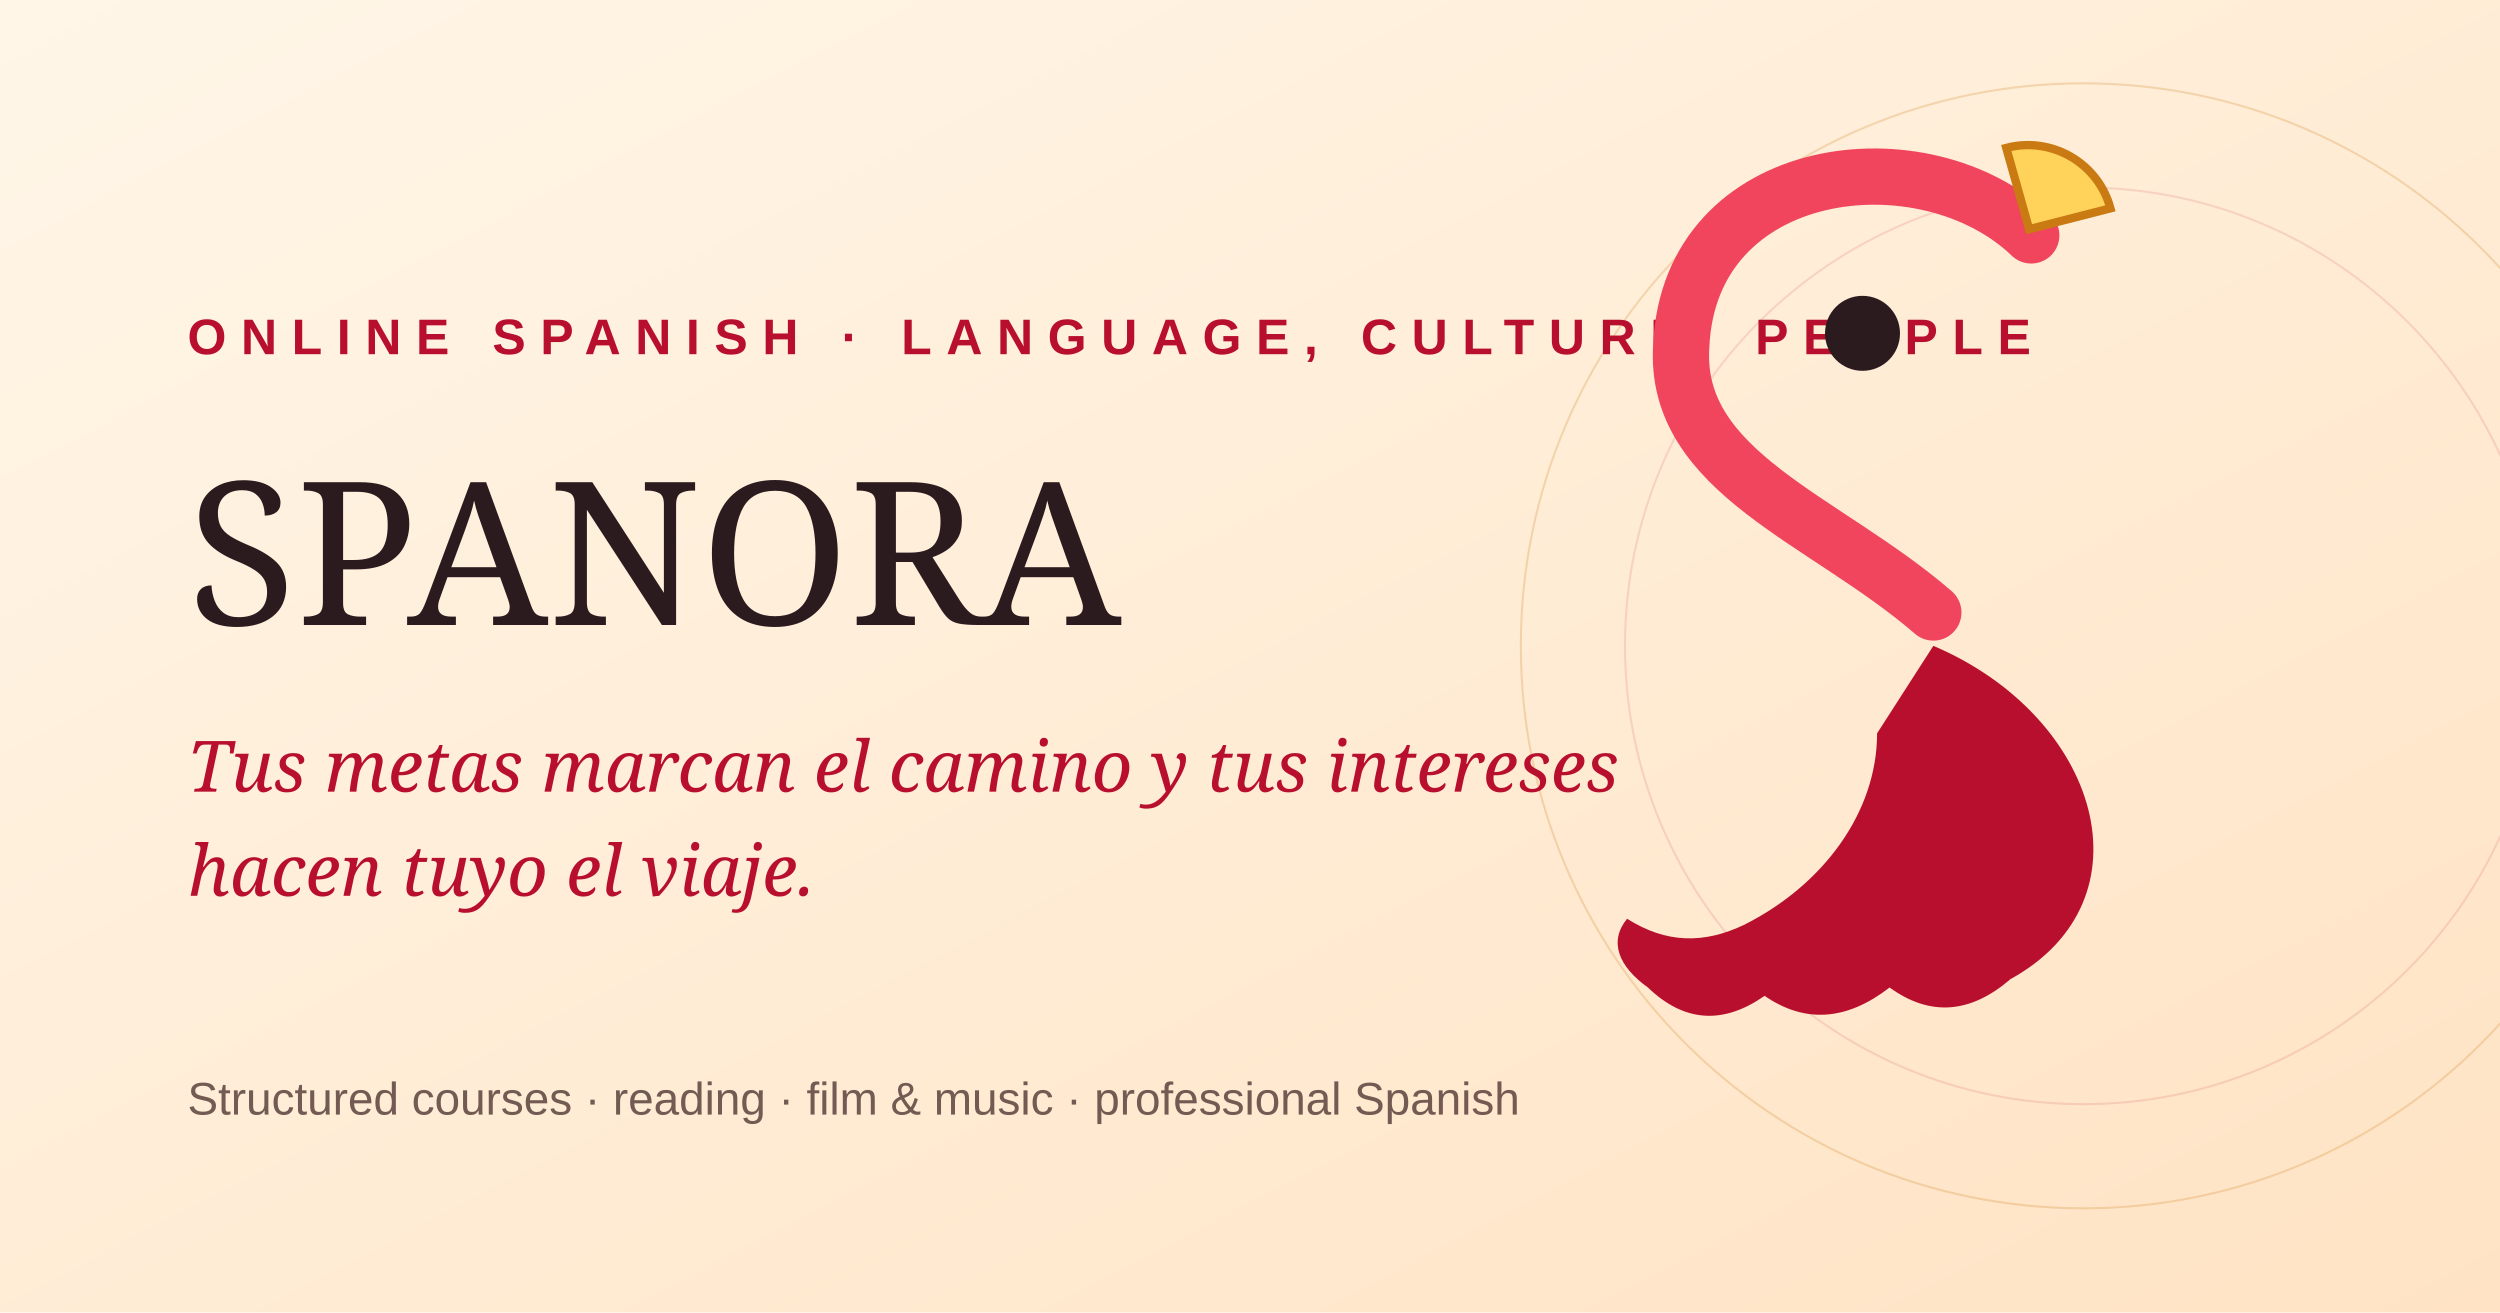
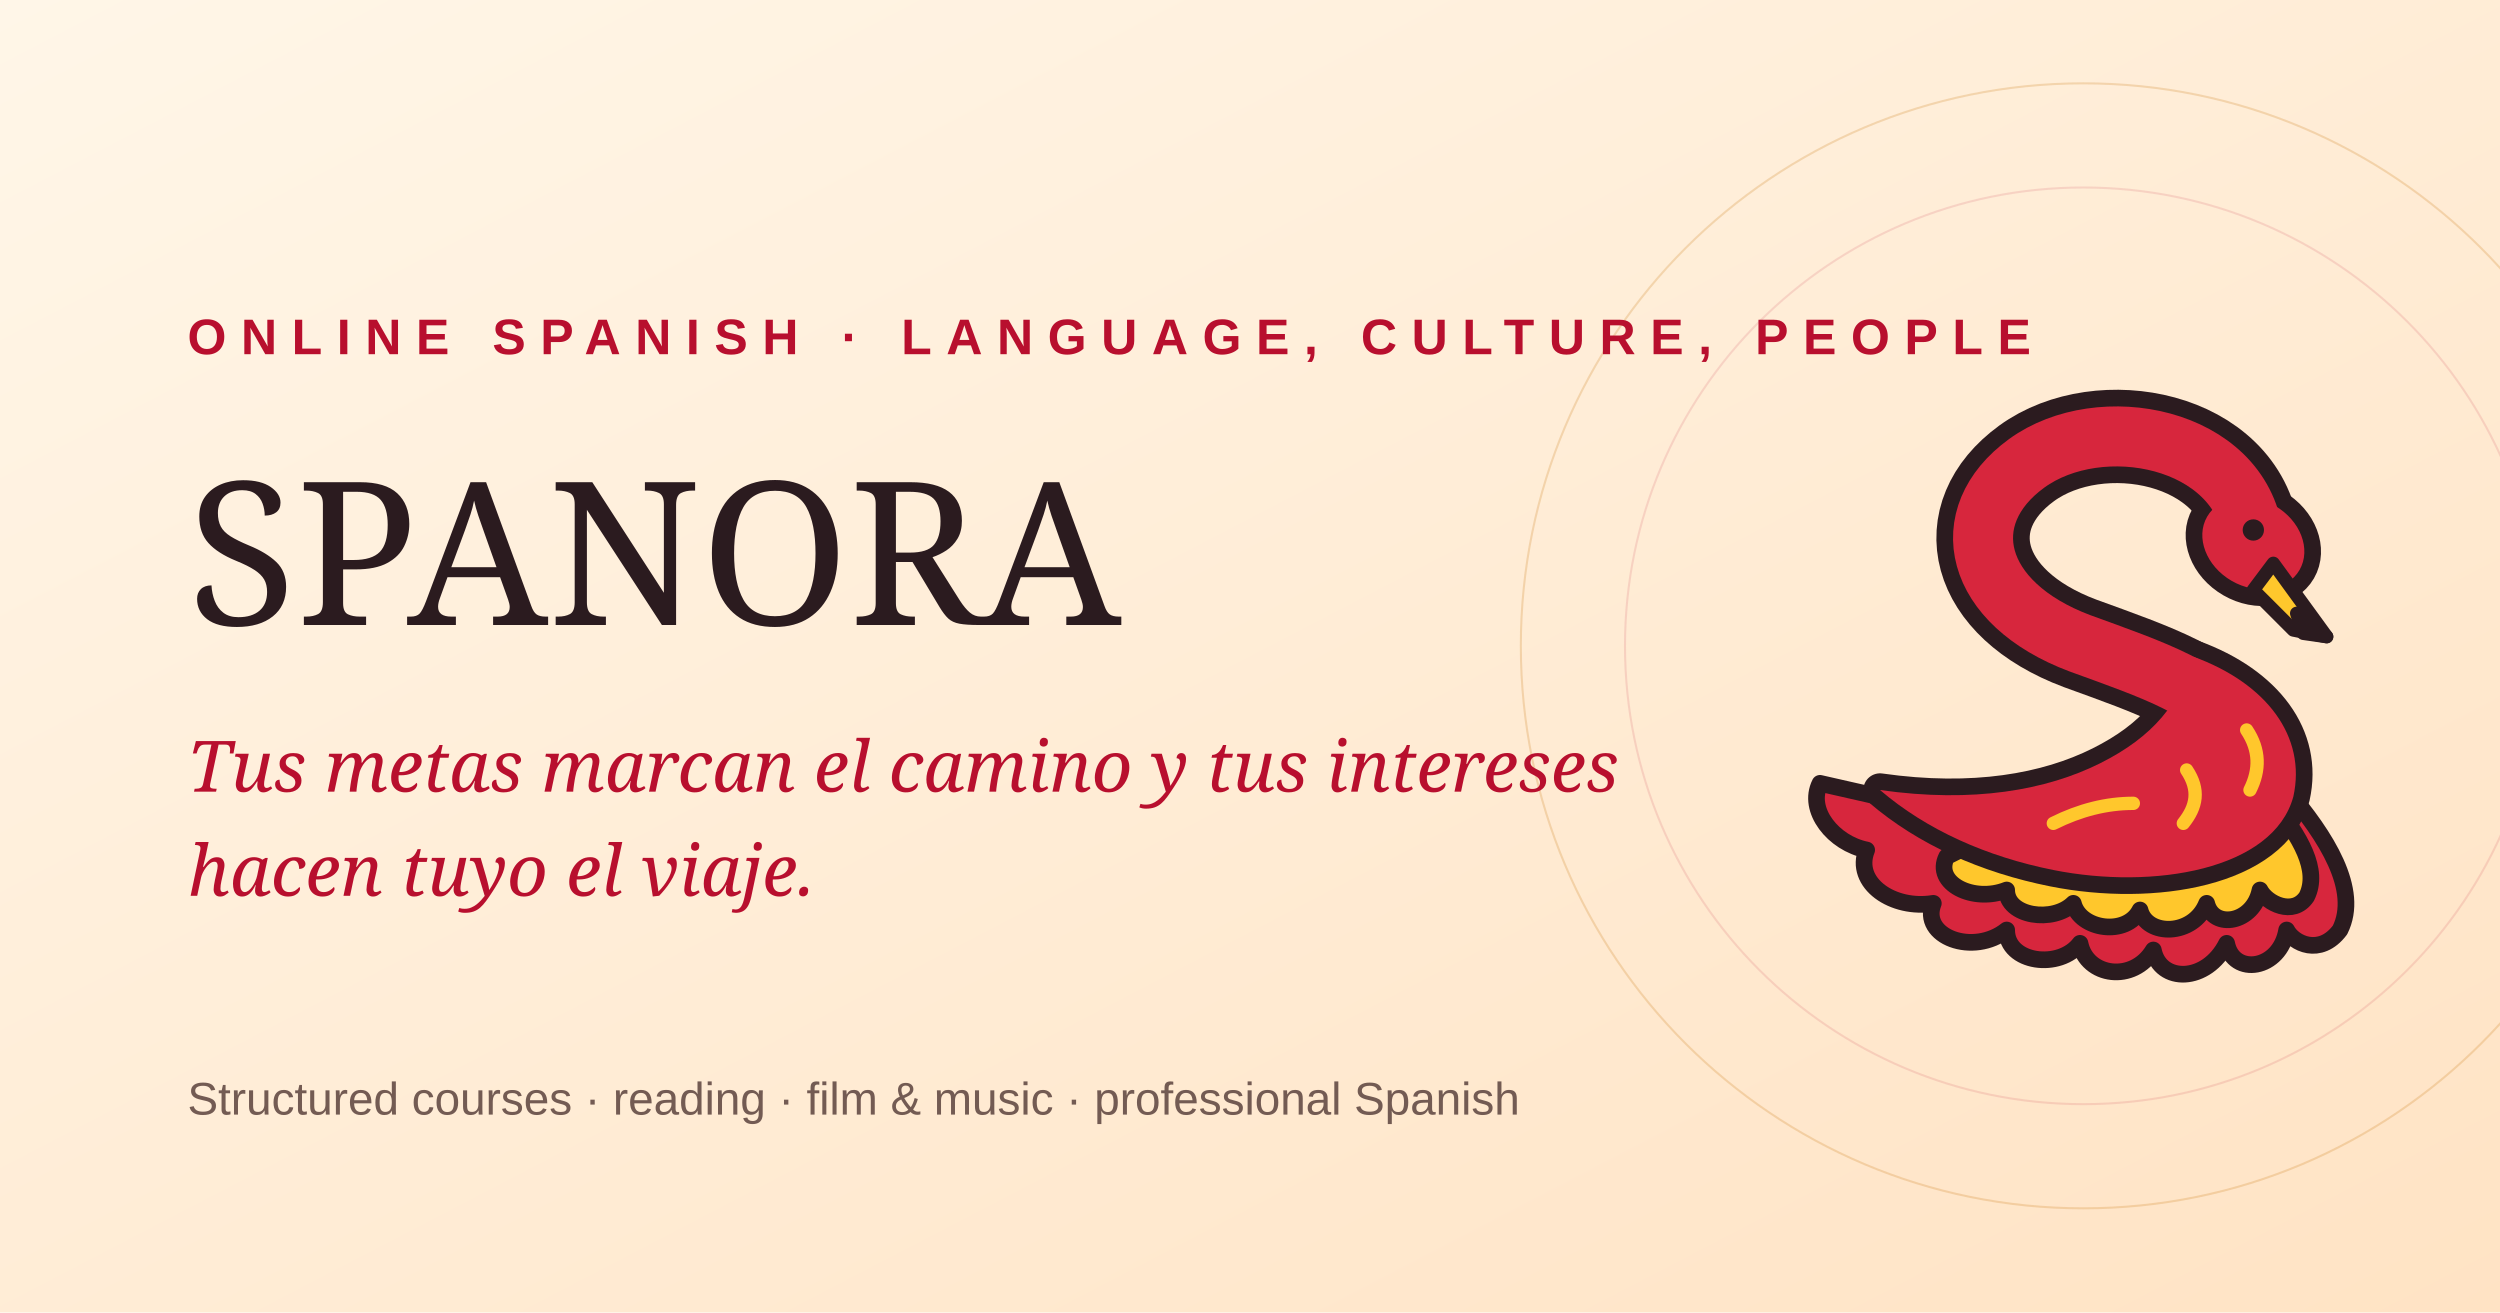
<svg xmlns="http://www.w3.org/2000/svg" viewBox="0 0 1200 630" role="img" aria-label="Spanora online Spanish courses">
  <defs>
    <linearGradient id="bg" x2="1" y2="1">
      <stop stop-color="#FFF6E8" />
      <stop offset="1" stop-color="#FFE3C4" />
    </linearGradient>
+     <path id="neck" d="M146 60 C142 30 100 22 78 38 C56 54 62 80 94 92 C116 100 134 106 140 118" />
+     <path id="body" d="M128 96 C150 104 162 120 158 138 C152 160 116 166 86 160 C66 156 48 148 34 136 C62 140 84 136 100 128 C116 120 124 110 128 96 Z" />
+     <g id="bird">
+       <g transform="translate(0 -9)">
+         <g stroke="#2B1B1F" stroke-width="5" stroke-linejoin="round">
+           <path fill="#D7263D" d="M156 136 C168 150 178 166 172 178 C166 186 158 182 156 178 C154 190 140 192 138 182 C132 194 118 194 116 184 C110 194 96 192 94 182 C88 190 72 188 72 178 C62 186 46 180 50 170 C38 172 26 164 30 154 C20 152 12 142 16 134 L60 144 Z" />
+           <path fill="#FFC72C" d="M152 140 C160 150 166 160 162 168 C158 174 150 170 148 166 C146 176 134 178 132 170 C128 180 114 180 112 172 C108 180 94 178 92 170 C86 176 72 174 72 166 C62 170 50 164 54 156 L70 148 Z" />
+         </g>
+         <use href="#neck" fill="none" stroke="#2B1B1F" stroke-width="28" stroke-linecap="round" />
+         <use href="#body" fill="#2B1B1F" stroke="#2B1B1F" stroke-width="10" stroke-linejoin="round" />
+         <ellipse cx="146" cy="62" rx="16" ry="13" transform="rotate(30 146 62)" fill="#2B1B1F" stroke="#2B1B1F" stroke-width="10" />
+         <use href="#neck" fill="none" stroke="#D7263D" stroke-width="18" stroke-linecap="round" />
+         <use href="#body" fill="#D7263D" />
+         <ellipse cx="146" cy="62" rx="16" ry="13" transform="rotate(30 146 62)" fill="#D7263D" />
+         <path d="M152 68 L168 90 L158 88 L146 76 Z" fill="#FFC72C" stroke="#2B1B1F" stroke-width="4" stroke-linejoin="round" />
+         <path d="M168 90 L161 89 L159 83 Z" fill="#2B1B1F" stroke="#2B1B1F" stroke-width="4" stroke-linejoin="round" />
+         <circle cx="146" cy="58" r="3.2" fill="#2B1B1F" />
+         <g fill="none" stroke="#FFC72C" stroke-width="4" stroke-linecap="round">
+           <path d="M144 118 c4 6 4 12 1 18" />
+           <path d="M126 130 c4 6 3 11 -1 16" />
+           <path d="M86 146 c8 -4 16 -6 24 -6" />
+         </g>
+       </g>
+     </g>
  </defs>
  <rect width="1200" height="630" fill="url(#bg)" />
  <circle cx="1000" cy="310" r="270" fill="none" stroke="#C97A12" stroke-opacity=".22" />
  <circle cx="1000" cy="310" r="220" fill="none" stroke="#B80F2E" stroke-opacity=".12" />
  <text x="90" y="170" fill="#B80F2E" font-family="Arial,sans-serif" font-size="24" font-weight="700" letter-spacing="7">ONLINE SPANISH · LANGUAGE, CULTURE, PEOPLE</text>
  <text x="90" y="300" fill="#2B1B1F" font-family="Georgia,serif" font-size="96">SPANORA</text>
  <text x="90" y="380" fill="#B80F2E" font-family="Georgia,serif" font-size="34" font-style="italic">Tus metas marcan el camino y tus intereses</text>
  <text x="90" y="430" fill="#B80F2E" font-family="Georgia,serif" font-size="34" font-style="italic">hacen tuyo el viaje.</text>
  <text x="90" y="535" fill="#735B53" font-family="Arial,sans-serif" font-size="22">Structured courses · reading · film &amp; music · professional Spanish</text>
-   <path d="M928 310c80 34 106 122 37 160q-29 25-58 4-31 24-60 4-30 21-56-4c-14-10-19-22-10-33 19 12 37 12 56 3 38-19 64-54 64-92z" fill="#B80F2E" />
-   <circle cx="894" cy="160" r="18" fill="#2B1B1F" />
-   <path d="M975 113c-51-49-164-36-168 53-4 61 69 83 121 128" fill="none" stroke="#F0455C" stroke-linecap="round" stroke-width="27" />
-   <path d="m974 110-11-39a41 41 0 0 1 50 29z" fill="#FFD25A" stroke="#C97A12" stroke-width="4" />
+   <use href="#bird" transform="translate(848 176) scale(1.6)" />
</svg>
